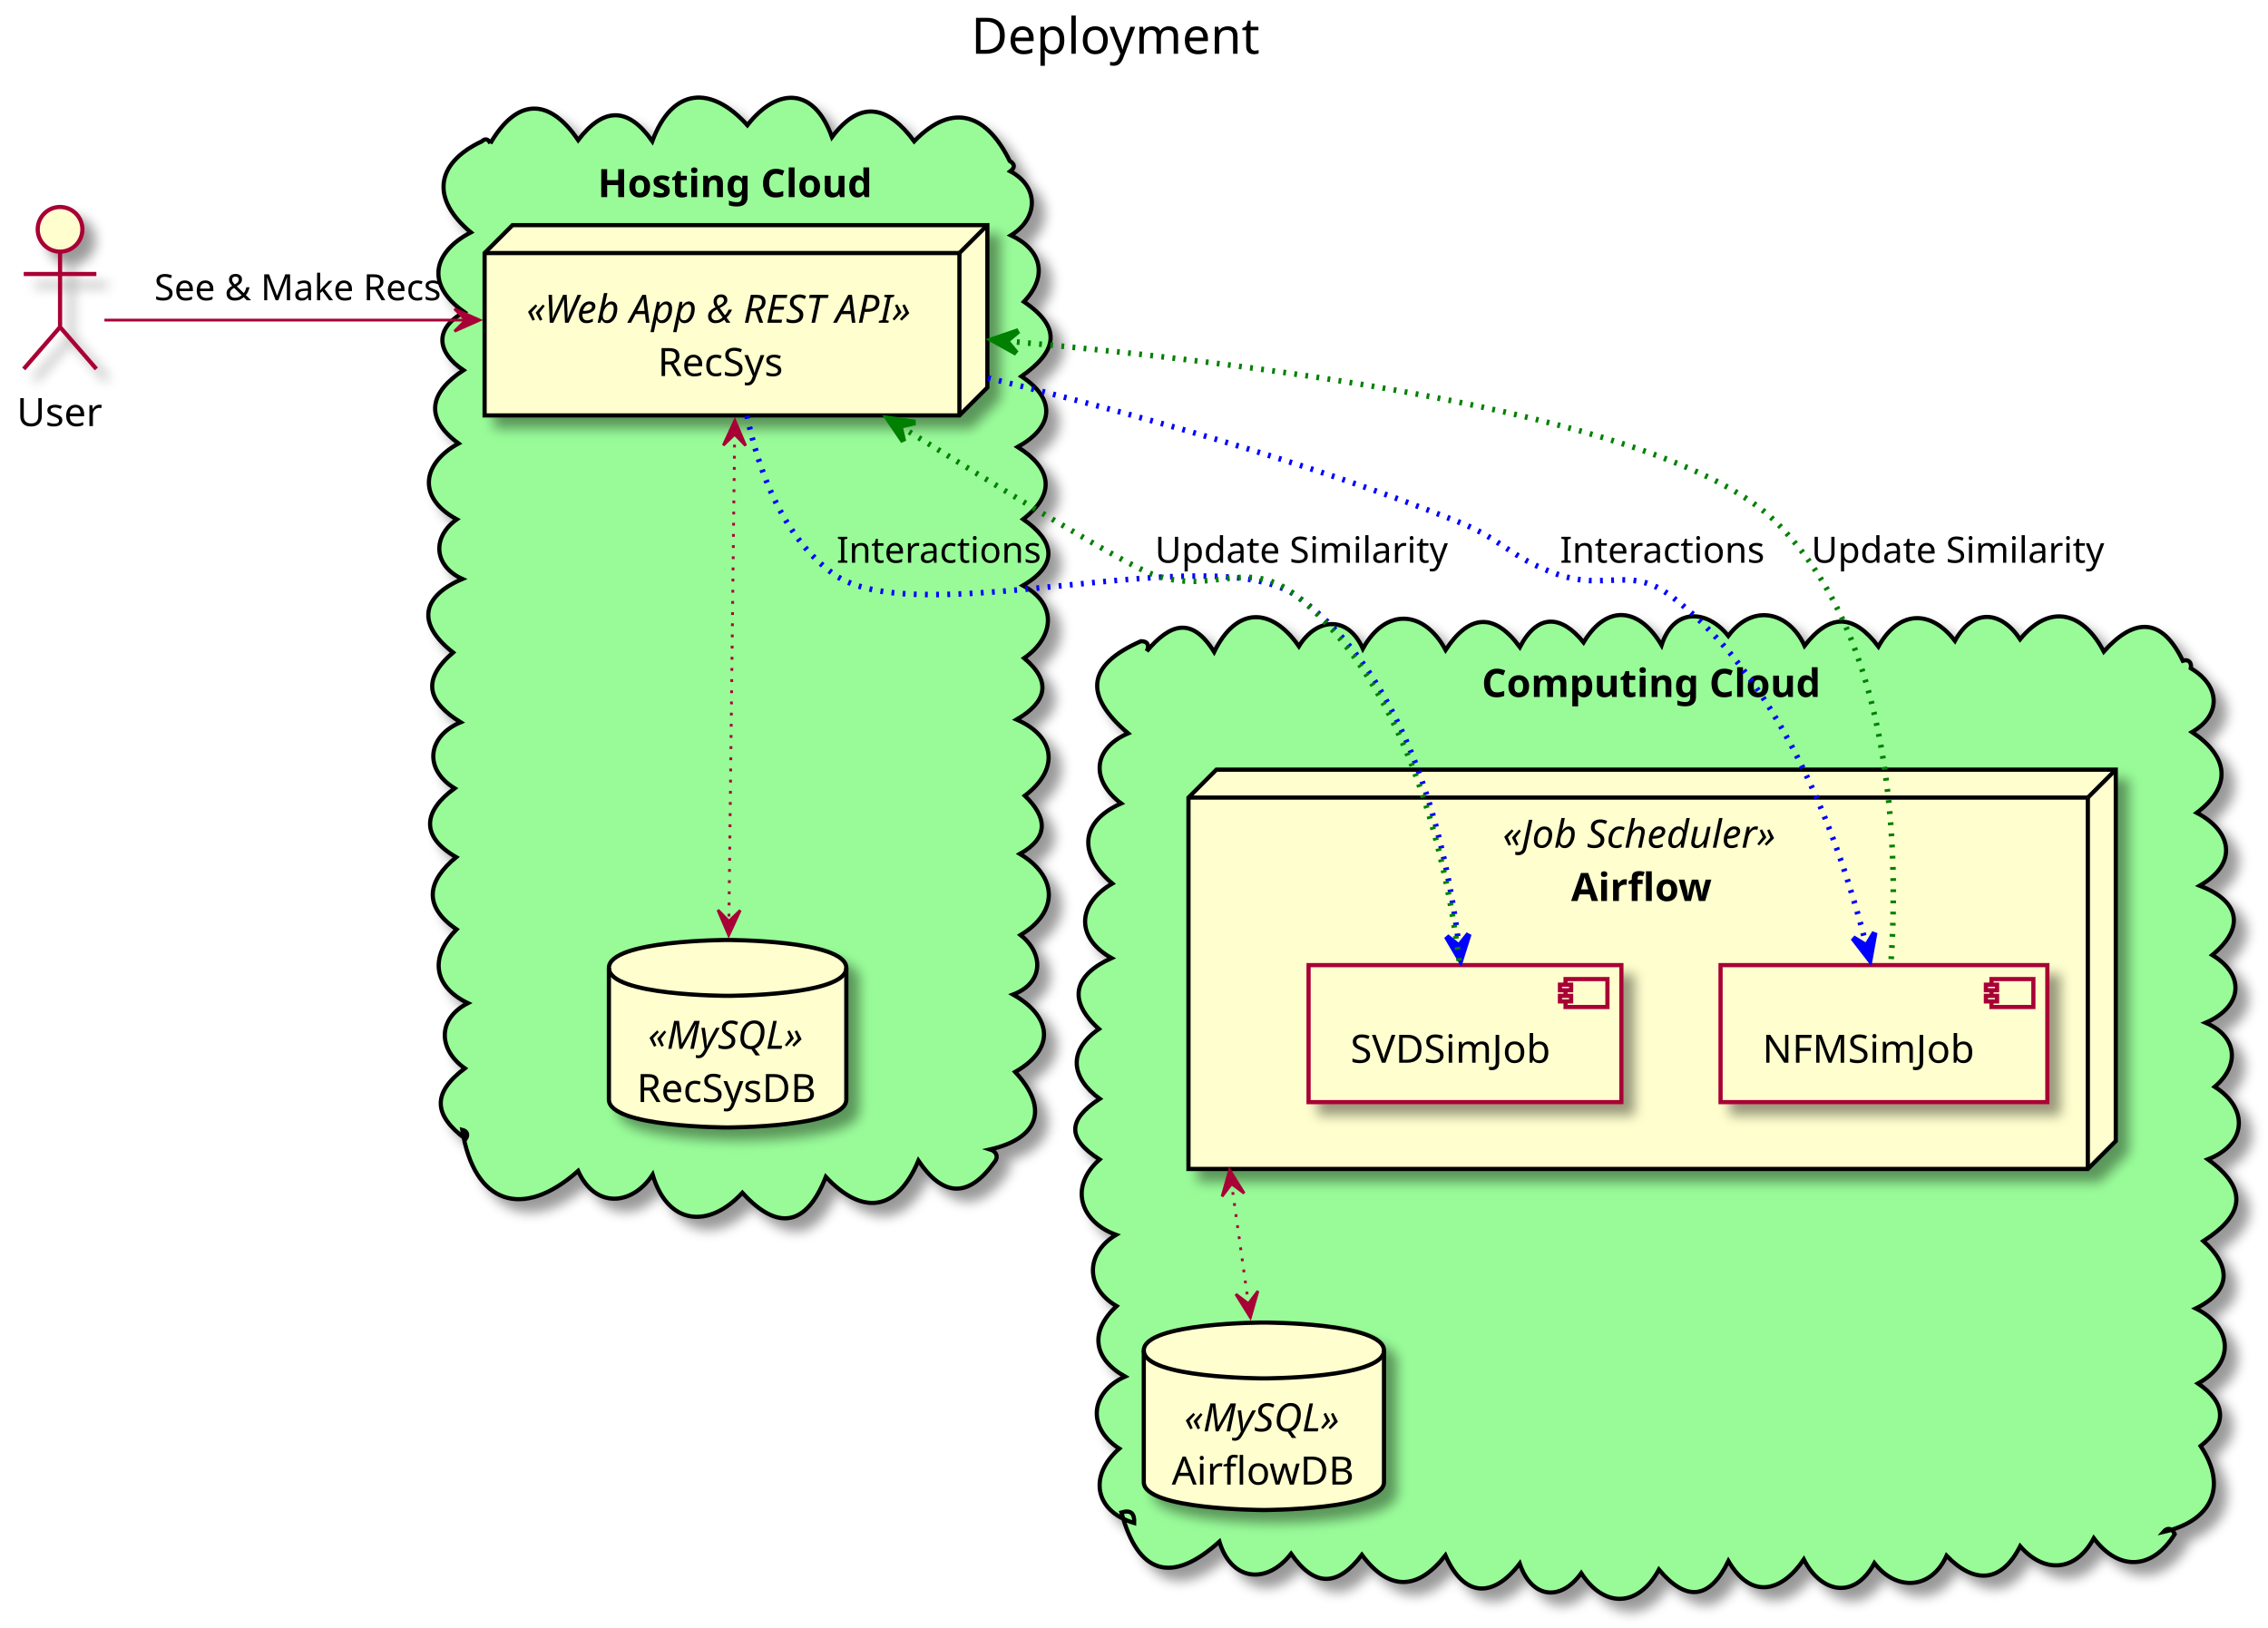
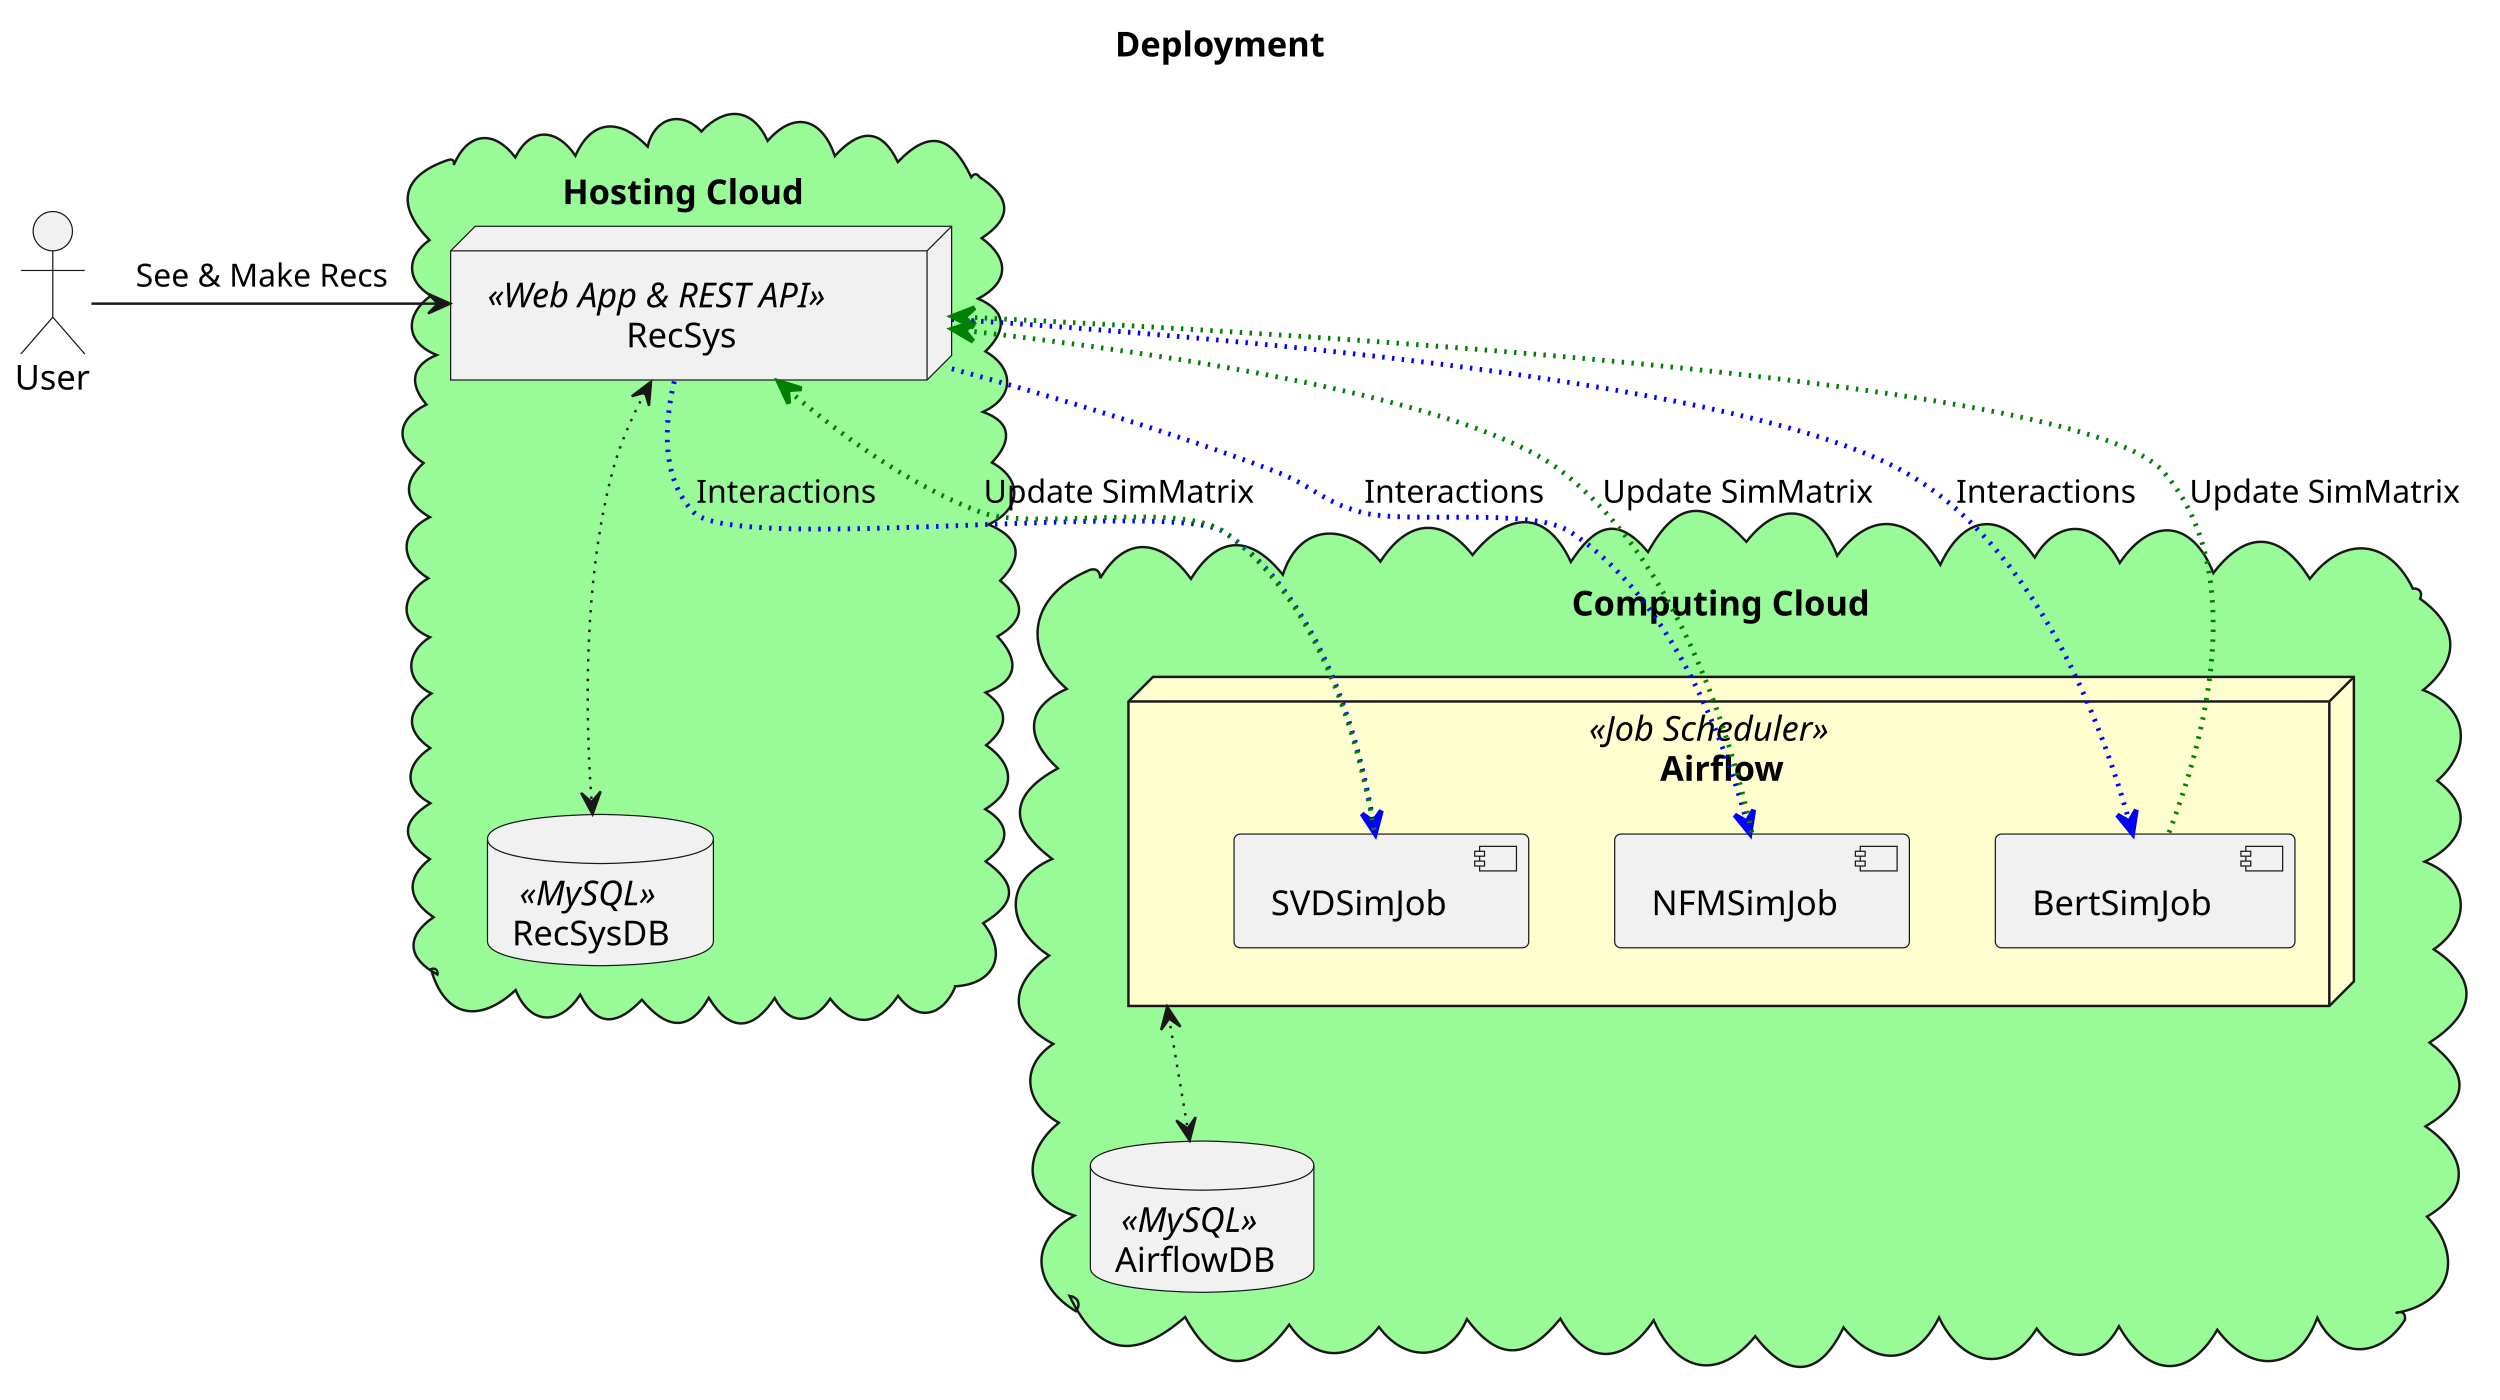
- <svg xmlns="http://www.w3.org/2000/svg" contentScriptType="application/ecmascript" contentStyleType="text/css" height="583px" preserveAspectRatio="none" style="width:812px;height:583px;" version="1.1" viewBox="0 0 812 583" width="812px" zoomAndPan="magnify">
-   <defs>
-     <filter height="300%" id="fqyqwrx94uxef" width="300%" x="-1" y="-1">
-       <feGaussianBlur result="blurOut" stdDeviation="2.0" />
-       <feColorMatrix in="blurOut" result="blurOut2" type="matrix" values="0 0 0 0 0 0 0 0 0 0 0 0 0 0 0 0 0 0 .4 0" />
-       <feOffset dx="4.0" dy="4.0" in="blurOut2" result="blurOut3" />
-       <feBlend in="SourceGraphic" in2="blurOut3" mode="normal" />
-     </filter>
-   </defs>
+ <svg xmlns="http://www.w3.org/2000/svg" contentStyleType="text/css" height="570px" preserveAspectRatio="none" style="width:1018px;height:570px;background:#FFFFFF;" version="1.1" viewBox="0 0 1018 570" width="1018px" zoomAndPan="magnify">
+   <defs />
  <g>
-     <text fill="#000000" font-family="sans-serif" font-size="18" lengthAdjust="spacing" textLength="104" x="347.685" y="19.242">Deployment</text>
-     <path d="M175.551,51.343 C184.943,35.236 196.428,34.645 206.996,50.173 C216.069,38.333 224.813,38.16 233.54,50.552 C240.747,31.151 254.709,30.516 267.581,44.834 C278.406,30.984 291.509,31.228 297.864,49.101 C308.25,35.166 318.253,38.295 327.3,50.603 C341.52,35.872 353.612,41.525 361.5,57.626 C363.364,58.761 363.478,59.978 361.736,61.342 C372.339,67.069 371.55,78.331 361.973,84.267 C373.049,89.506 375.228,98.985 366.592,108.052 C380.741,117.652 378.084,126.074 365.7,134.79 C378.454,143.137 377.008,153.062 364.365,160.068 C376.259,167.589 378.327,176.619 366.312,185.94 C377.458,193.599 379.276,202.115 366.222,209.682 C378.993,216.572 377.159,228.397 366.676,235.694 C376.955,244.326 374.394,251.598 363.971,257.683 C378.329,263.976 379.057,275.798 366.919,284.956 C374.747,292.491 375.807,299.826 365.161,305.803 C378.68,313.929 379.144,326.516 365.39,334.858 C373.758,341.483 373.732,351.976 362.712,356.164 C376.296,363.847 378.303,375.436 363.458,383.883 C375.885,397.282 371.532,407.738 354.5,411.626 C356.759,412.311 357.643,414.4 355.933,416.301 C346.623,429.263 337.507,428.51 328.809,415.659 C321.181,433.74 308.927,435.557 295.668,421.457 C288.818,438.902 278.634,441.193 265.785,427.152 C254.026,439.932 239.126,439.057 233.658,420.668 C226.336,431.811 213.067,432.904 206.978,419.336 C187.074,437.003 169.715,431.193 165.5,404.626 C167.337,405.068 167.72,406.423 166.702,407.91 C155.167,399.327 154.615,391.442 166.41,382.59 C156.97,375.912 156.398,364.957 167.507,359.243 C154.76,353.103 153.999,342.36 163.462,332.819 C151.251,324.493 153.024,315.413 163.328,306.97 C150.292,299.44 151.62,290.392 162.768,282.312 C151.446,275.327 153.18,263.564 164.903,258.661 C153.121,251.33 150.758,243.514 162.2,233.671 C149.409,223.643 150.436,213.828 165.535,207.333 C155.326,202.715 154.515,192.391 163.547,185.982 C149.184,178.218 151.1,165.945 164.175,158.816 C151.441,149.449 154.15,140.317 165.917,132.577 C156.473,126.272 155.171,117.747 166.234,111.754 C152.523,102.159 154.608,90.539 168.571,83.21 C154.397,71.472 155.572,58.614 172.5,50.626 C173.788,49.374 174.898,49.892 175.551,51.343 " fill="#98FB98" filter="url(#fqyqwrx94uxef)" style="stroke:#000000;stroke-width:1.5;" />
-     <text fill="#000000" font-family="sans-serif" font-size="14" font-weight="bold" lengthAdjust="spacing" textLength="99" x="214" y="70.592">Hosting Cloud</text>
-     <path d="M410.546,233.237 C418.836,223.417 426.629,220.524 434.695,233.474 C442.619,217.26 455.078,217.166 465.036,231.45 C471.292,221.28 482.503,220.15 487.935,232.295 C496.123,217.426 509.841,218.427 517.566,232.764 C525.872,220.107 534.867,219.087 544.148,231.739 C550.49,219.588 558.981,220.151 566.956,230.051 C575.593,215.742 587.234,217.994 594.887,231.056 C599.212,217.501 611.244,218.238 618.771,227.739 C627.543,215.931 640.404,219.004 646.077,231.256 C655.2,219.487 663.665,219.866 672.521,231.557 C679.61,218.783 691.001,217.913 699.914,229.507 C706.295,217.851 716.314,218.504 723.252,228.917 C734.294,215.466 746.15,219.785 753.207,233.338 C764.03,221.241 773.916,220.862 781.5,236.626 C783.635,235.919 784.739,237.372 784.376,239.326 C794.607,245.381 795.761,255.72 784.81,262.177 C797.446,270.571 799.619,281.181 786.494,291.075 C799.314,297.824 801.22,309.331 787.578,317.179 C801.536,322.558 804.179,331.931 792.053,342.01 C804.705,349.771 802.081,360.952 789.682,366.266 C801.034,371.106 802.039,381.464 792.926,389.199 C805.293,397.048 804.302,409.823 790.463,415.189 C805.37,425.953 803.174,435.264 788.88,444.447 C798.784,453.308 799.077,462.298 786.154,468.581 C799.334,475.214 800.356,488.025 786.942,495.439 C796.971,502.255 797.609,510.212 787.886,517.86 C798.047,533.183 791.066,544.931 774.5,548.626 C776.069,546.776 777.741,547.414 778.606,549.383 C770.795,562.033 758.706,562.935 749.633,550.862 C743.256,562.807 732.037,563.734 723.268,553.736 C716.509,567.061 706.693,567.232 696.917,557.131 C691.427,569.398 678.861,569.851 671.078,559.784 C663.777,573.236 651.789,570.266 645.815,558.457 C638.061,569.916 627.133,573.218 618.815,559.052 C612.137,572.812 603.721,573.721 593.933,562.101 C586.737,575.403 574.516,576.25 566.125,563.37 C558.518,573.95 548.163,572.135 544.101,559.942 C534.545,572.538 524.003,572.018 517.499,557.001 C507.632,569.574 497.302,569.948 487.597,556.812 C478.855,568.304 470.621,568.418 462.241,556.421 C453.638,567.518 440.891,566.365 436.567,552.091 C419.454,567.508 407.41,563.749 401.5,541.626 C404.99,540.594 406.213,542.088 406.083,545.424 C391.573,541.114 389.84,528.204 400.714,518.779 C389.057,511.2 390.355,498.62 402.786,492.974 C391.282,486.483 390.072,476.761 399.757,467.727 C388.544,461.216 388.473,448.878 399.582,442.214 C386.905,437.604 382.498,425.07 393.672,415.235 C381.9,407.714 382.231,400.979 393.713,393.501 C383.487,385.987 382.141,376.238 393.455,368.502 C381.841,358.091 384.678,349.107 397.955,343.108 C384.793,335.678 385.813,323.576 398.232,316.411 C386.538,306.543 385.981,294.594 401.397,287.716 C390.688,279.727 390.82,268.251 403.891,262.625 C387.986,249.058 388.938,238.239 408.5,229.626 C410.97,229.578 411.623,231.275 410.546,233.237 " fill="#98FB98" filter="url(#fqyqwrx94uxef)" style="stroke:#000000;stroke-width:1.5;" />
-     <text fill="#000000" font-family="sans-serif" font-size="14" font-weight="bold" lengthAdjust="spacing" textLength="122" x="530.5" y="249.592">Computing Cloud</text>
-     <polygon fill="#FEFECE" filter="url(#fqyqwrx94uxef)" points="425.5,285.626,435.5,275.626,757.5,275.626,757.5,408.626,747.5,418.626,425.5,418.626,425.5,285.626" style="stroke:#000000;stroke-width:1.5;" />
-     <line style="stroke:#000000;stroke-width:1.5;" x1="747.5" x2="757.5" y1="285.626" y2="275.626" />
-     <line style="stroke:#000000;stroke-width:1.5;" x1="425.5" x2="747.5" y1="285.626" y2="285.626" />
-     <line style="stroke:#000000;stroke-width:1.5;" x1="747.5" x2="747.5" y1="285.626" y2="418.626" />
-     <text fill="#000000" font-family="sans-serif" font-size="14" font-style="italic" lengthAdjust="spacing" textLength="99" x="538" y="303.592">«Job Scheduler»</text>
-     <text fill="#000000" font-family="sans-serif" font-size="14" font-weight="bold" lengthAdjust="spacing" textLength="50" x="562.5" y="322.66">Airflow</text>
-     <polygon fill="#FEFECE" filter="url(#fqyqwrx94uxef)" points="173.5,90.626,183.5,80.626,353.5,80.626,353.5,138.762,343.5,148.762,173.5,148.762,173.5,90.626" style="stroke:#000000;stroke-width:1.5;" />
-     <line style="stroke:#000000;stroke-width:1.5;" x1="343.5" x2="353.5" y1="90.626" y2="80.626" />
-     <line style="stroke:#000000;stroke-width:1.5;" x1="173.5" x2="343.5" y1="90.626" y2="90.626" />
-     <line style="stroke:#000000;stroke-width:1.5;" x1="343.5" x2="343.5" y1="90.626" y2="148.762" />
-     <text fill="#000000" font-family="sans-serif" font-size="14" font-style="italic" lengthAdjust="spacing" textLength="140" x="188.5" y="115.592">«Web App &amp; REST API»</text>
-     <text fill="#000000" font-family="sans-serif" font-size="14" lengthAdjust="spacing" textLength="46" x="235.5" y="134.66">RecSys</text>
-     <path d="M218,346.626 C218,336.626 260.5,336.626 260.5,336.626 C260.5,336.626 303,336.626 303,346.626 L303,393.762 C303,403.762 260.5,403.762 260.5,403.762 C260.5,403.762 218,403.762 218,393.762 L218,346.626 " fill="#FEFECE" filter="url(#fqyqwrx94uxef)" style="stroke:#000000;stroke-width:1.5;" />
-     <path d="M218,346.626 C218,356.626 260.5,356.626 260.5,356.626 C260.5,356.626 303,356.626 303,346.626 " fill="none" style="stroke:#000000;stroke-width:1.5;" />
-     <text fill="#000000" font-family="sans-serif" font-size="14" font-style="italic" lengthAdjust="spacing" textLength="57" x="232" y="375.592">«MySQL»</text>
-     <text fill="#000000" font-family="sans-serif" font-size="14" lengthAdjust="spacing" textLength="65" x="228" y="394.66">RecSysDB</text>
-     <path d="M409.5,483.626 C409.5,473.626 452.5,473.626 452.5,473.626 C452.5,473.626 495.5,473.626 495.5,483.626 L495.5,530.762 C495.5,540.762 452.5,540.762 452.5,540.762 C452.5,540.762 409.5,540.762 409.5,530.762 L409.5,483.626 " fill="#FEFECE" filter="url(#fqyqwrx94uxef)" style="stroke:#000000;stroke-width:1.5;" />
-     <path d="M409.5,483.626 C409.5,493.626 452.5,493.626 452.5,493.626 C452.5,493.626 495.5,493.626 495.5,483.626 " fill="none" style="stroke:#000000;stroke-width:1.5;" />
-     <text fill="#000000" font-family="sans-serif" font-size="14" font-style="italic" lengthAdjust="spacing" textLength="57" x="424" y="512.592">«MySQL»</text>
-     <text fill="#000000" font-family="sans-serif" font-size="14" lengthAdjust="spacing" textLength="66" x="419.5" y="531.66">AirflowDB</text>
-     <rect fill="#FEFECE" filter="url(#fqyqwrx94uxef)" height="49.068" style="stroke:#A80036;stroke-width:1.5;" width="112" x="468.5" y="345.626" />
-     <rect fill="#FEFECE" height="10" style="stroke:#A80036;stroke-width:1.5;" width="15" x="560.5" y="350.626" />
-     <rect fill="#FEFECE" height="2" style="stroke:#A80036;stroke-width:1.5;" width="4" x="558.5" y="352.626" />
-     <rect fill="#FEFECE" height="2" style="stroke:#A80036;stroke-width:1.5;" width="4" x="558.5" y="356.626" />
-     <text fill="#000000" font-family="sans-serif" font-size="14" lengthAdjust="spacing" textLength="72" x="483.5" y="380.592">SVDSimJob</text>
-     <rect fill="#FEFECE" filter="url(#fqyqwrx94uxef)" height="49.068" style="stroke:#A80036;stroke-width:1.5;" width="117" x="616" y="345.626" />
-     <rect fill="#FEFECE" height="10" style="stroke:#A80036;stroke-width:1.5;" width="15" x="713" y="350.626" />
-     <rect fill="#FEFECE" height="2" style="stroke:#A80036;stroke-width:1.5;" width="4" x="711" y="352.626" />
-     <rect fill="#FEFECE" height="2" style="stroke:#A80036;stroke-width:1.5;" width="4" x="711" y="356.626" />
-     <text fill="#000000" font-family="sans-serif" font-size="14" lengthAdjust="spacing" textLength="77" x="631" y="380.592">NFMSimJob</text>
-     <ellipse cx="21.5" cy="82.126" fill="#FEFECE" filter="url(#fqyqwrx94uxef)" rx="8" ry="8" style="stroke:#A80036;stroke-width:1.5;" />
-     <path d="M21.5,90.126 L21.5,117.126 M8.5,98.126 L34.5,98.126 M21.5,117.126 L8.5,132.126 M21.5,117.126 L34.5,132.126 " fill="none" filter="url(#fqyqwrx94uxef)" style="stroke:#A80036;stroke-width:1.5;" />
-     <text fill="#000000" font-family="sans-serif" font-size="14" lengthAdjust="spacing" textLength="31" x="6" y="152.592">User</text>
-     <path d="M37.38,114.626 C63.65,114.626 118.11,114.626 167.01,114.626 " fill="none" id="User-to-RecSys" style="stroke:#A80036;stroke-width:1.0;" />
-     <polygon fill="#A80036" points="171.73,114.626,162.73,110.626,166.73,114.626,162.73,118.626,171.73,114.626" style="stroke:#A80036;stroke-width:1.0;" />
-     <text fill="#000000" font-family="sans-serif" font-size="13" lengthAdjust="spacing" textLength="100" x="55.25" y="107.523">See &amp; Make Recs</text>
-     <path d="M267.44,148.966 C271.66,168.816 280.41,192.596 298.5,205.626 C328.47,227.206 434.56,192.006 464.5,213.626 C504.86,242.766 518.07,302.976 522.4,339.326 " fill="none" id="RecSys-to-SVDSimJob" style="stroke:#0000FF;stroke-width:2.0;stroke-dasharray:1.0,3.0;" />
-     <polygon fill="#0000FF" points="522.9,343.886,525.873,334.497,522.343,338.917,517.923,335.387,522.9,343.886" style="stroke:#0000FF;stroke-width:2.0;" />
-     <text fill="#000000" font-family="sans-serif" font-size="13" lengthAdjust="spacing" textLength="72" x="299.5" y="201.523">Interactions</text>
-     <path d="M322.11,152.516 C359.45,175.756 402.62,202.036 412.5,205.626 C434.48,213.596 446.28,198.966 464.5,213.626 C505.3,246.466 518.4,310.596 522.57,345.366 " fill="none" id="RecSys-backto-SVDSimJob" style="stroke:#008000;stroke-width:2.0;stroke-dasharray:1.0,3.0;" />
-     <polygon fill="#008000" points="317.93,149.916,323.454,158.07,322.174,152.56,327.684,151.279,317.93,149.916" style="stroke:#008000;stroke-width:2.0;" />
-     <text fill="#000000" font-family="sans-serif" font-size="13" lengthAdjust="spacing" textLength="103" x="413.5" y="201.523">Update Similarity</text>
-     <path d="M353.72,135.356 C403.98,147.606 467.19,165.116 521.5,186.626 C538.32,193.286 540.44,199.606 557.5,205.626 C575.01,211.806 583.77,202.326 598.5,213.626 C639.18,244.836 659.39,303.526 668.35,339.196 " fill="none" id="RecSys-to-NFMSimJob" style="stroke:#0000FF;stroke-width:2.0;stroke-dasharray:1.0,3.0;" />
-     <polygon fill="#0000FF" points="669.44,343.676,671.192,333.984,668.254,338.819,663.42,335.881,669.44,343.676" style="stroke:#0000FF;stroke-width:2.0;" />
-     <text fill="#000000" font-family="sans-serif" font-size="13" lengthAdjust="spacing" textLength="72" x="558.5" y="201.523">Interactions</text>
-     <path d="M360.08,122.106 C456.99,130.636 597.21,149.166 635.5,186.626 C678.69,228.886 679.65,306.426 676.99,345.416 " fill="none" id="RecSys-backto-NFMSimJob" style="stroke:#008000;stroke-width:2.0;stroke-dasharray:1.0,3.0;" />
-     <polygon fill="#008000" points="355.27,121.686,363.881,126.467,360.25,122.128,364.589,118.498,355.27,121.686" style="stroke:#008000;stroke-width:2.0;" />
-     <text fill="#000000" font-family="sans-serif" font-size="13" lengthAdjust="spacing" textLength="103" x="648.5" y="201.523">Update Similarity</text>
-     <path d="M263.03,155.236 C262.47,202.916 261.53,282.496 260.96,329.976 " fill="none" id="RecSys-RecSysDB" style="stroke:#A80036;stroke-width:1.0;stroke-dasharray:1.0,3.0;" />
-     <polygon fill="#A80036" points="260.9,334.936,265.028,325.994,260.971,329.937,257.029,325.88,260.9,334.936" style="stroke:#A80036;stroke-width:1.0;" />
-     <polygon fill="#A80036" points="263.09,150.536,258.962,159.478,263.019,155.536,266.961,159.592,263.09,150.536" style="stroke:#A80036;stroke-width:1.0;" />
-     <path d="M440.236,418.986 C440.259,419.145 440.281,419.305 440.304,419.465 C440.349,419.785 440.394,420.105 440.439,420.426 C441.162,425.563 441.906,430.852 442.653,436.161 C444.147,446.779 445.652,457.478 447.02,467.206 " fill="none" id="Airflow-AirflowDB" style="stroke:#A80036;stroke-width:1.0;stroke-dasharray:1.0,3.0;" />
-     <polygon fill="#A80036" points="447.67,471.816,450.372,462.345,446.971,466.865,442.451,463.464,447.67,471.816" style="stroke:#A80036;stroke-width:1.0;" />
-     <polygon fill="#A80036" points="440.236,418.986,437.53,428.455,440.933,423.937,445.452,427.34,440.236,418.986" style="stroke:#A80036;stroke-width:1.0;" />
+     <text fill="#000000" font-family="sans-serif" font-size="14" font-weight="bold" lengthAdjust="spacing" textLength="96" x="454.004" y="22.995">Deployment</text>
+     <g id="cluster_Hosting Cloud">
+       <path d="M184.76,67.222 C190.369,53.817 201.087,52.56 209.836,64.058 C216.435,51.078 227.076,52.626 234.306,63.409 C241.425,47.584 253.207,48.793 263.714,59.68 C266.403,48.228 277.161,44.514 285.603,53.525 C295.291,43.297 306.303,43.66 312.591,57.36 C323.847,44.558 334.92,48.576 339.951,63.502 C349.412,53.114 358.548,51.215 365.597,65.963 C379.331,51.662 387.979,56.366 395.5,72.14 C396.701,70.569 397.764,70.49 398.929,72.177 C411.144,79.97 413.006,88.324 399.757,96.968 C410.971,105.205 411.184,114.805 398.322,121.641 C410.595,126.899 409.561,135.042 401.247,143.105 C413.275,149.948 413.175,161.852 400.291,167.728 C412.769,172.18 411.546,180.376 403.917,188.361 C417.122,195.541 415.335,207.774 402.548,213.541 C415.081,218.905 417.258,226.428 407.293,236.451 C416.945,244.59 418.429,252.094 406.197,259.178 C415.112,268.753 414.731,277.168 401.35,282.008 C411.186,289.034 410.401,296.206 401.583,303.435 C413.282,311.585 413.749,321.697 401.22,329.511 C412.41,336.245 410.59,343.889 401.36,350.756 C414.442,360.017 413.966,367.719 400.366,375.927 C410.806,388.793 404.645,401.042 388.5,401.64 C388.821,401.528 388.971,401.637 388.923,401.982 C384.027,413.386 374.025,416.709 365.686,405.524 C357.285,417.914 347.488,418.732 338.044,406.704 C331.419,416.626 321.829,418.517 315.452,406.451 C306.608,419.693 297.312,420.696 288.632,406.291 C280.147,421.394 270.629,418.162 261.369,407.098 C252.14,416.793 243.559,419.274 236.261,405.069 C228.177,417.471 216.073,417.944 209.963,403.159 C195.841,416.362 181.296,415.113 175.5,394.64 C177.254,393.944 178.422,395.07 178.129,396.83 C166.1,390.434 164.799,381.513 176.531,373.49 C166.283,366.585 164.732,358.04 175.013,349.818 C163.162,342.003 163.093,334.691 175.194,327.066 C163.589,320.69 165.439,311.002 175.184,304.617 C164.765,297.432 165.635,289.154 175.627,282.375 C164.456,276.849 165.272,265.499 175.08,259.472 C161.714,253.808 163.349,241.834 174.398,235.476 C162.899,228.434 162.149,216.995 175.054,210.597 C164.802,204.852 163.614,196.552 172.448,188.551 C160.953,180.885 160.78,171.142 173.652,164.706 C166.69,156.721 167.142,148.897 177.812,144.55 C164.627,139.329 164.849,127.98 175.442,120.424 C165.273,114.324 165.4,104.365 174.874,97.773 C161.032,83.566 163.267,71.617 182.5,65.14 C184.257,64.591 185.2,65.386 184.76,67.222 " fill="#98FB98" style="stroke:#181818;stroke-width:1.0;" />
+       <text fill="#000000" font-family="sans-serif" font-size="14" font-weight="bold" lengthAdjust="spacing" textLength="113" x="229" y="83.135">Hosting Cloud</text>
+     </g>
+     <g id="cluster_Computing Cloud">
+       <path d="M447.999,235.503 C459.176,216.527 473.967,220.606 484.97,235.691 C496.255,217.407 509.559,218.042 522.373,234.022 C529.542,211.795 549.89,213.461 562.095,228.681 C572.679,212.298 586.66,209.543 599.61,225.977 C613.01,209.366 629.015,206.053 639.644,228.797 C648.957,214.73 657.981,209.029 671.083,224.806 C682.896,203.163 695.234,203.268 711.13,220.613 C724.57,203.266 740.442,205.833 748.092,226.276 C762.542,206.539 779.075,210.815 790.096,229.978 C800.054,208.862 815.476,208.053 828.548,226.989 C838.834,209.466 855.062,213.094 863.178,229.223 C876.073,210.129 892.786,211.751 901.279,233.346 C915.209,215.175 928.877,216.921 940.573,235.721 C954.075,218.024 972.568,219.139 982.5,239.64 C985.285,239.507 986.579,241.19 985.484,243.824 C1001.326,255.169 1001.953,268.627 986.715,281.002 C1005.342,288.291 1006.693,305.519 992.453,317.917 C1008.416,329.9 1002.698,343.773 987.321,350.877 C1005.933,358.038 1006.5,375.863 991.049,386.581 C1011.008,399.684 1006.906,413.169 989.306,424.547 C1005.719,437.177 1005.962,447.688 987.684,458.67 C1003.467,469.643 1007.62,483.876 988.284,495.422 C1003.394,511.498 998.131,530.865 975.5,534.64 C978.006,533.695 979.646,534.533 979.286,537.45 C969.814,552.435 952.305,554.624 943.613,536.607 C935.207,559.072 916.129,559.38 902.892,541.48 C890.394,563.077 873.843,559.656 862.821,540.044 C854.199,556.614 838.851,554.178 829.359,541.025 C816.575,561.072 798.004,554.682 789.595,536.478 C780.047,555.782 763.971,557.146 750.682,540.531 C740.98,560.888 728.237,561.762 714.746,544.112 C699.366,562.889 682.585,558.385 673.393,537.638 C661.596,555.239 646.512,556.785 635.368,536.974 C622.261,553.159 610.608,555.018 597.344,537.148 C589.712,554.816 571.996,554.831 561.514,540.321 C550.482,554.695 535.245,554.679 524.967,539.391 C509.687,560.575 494.686,558.632 482.59,536.291 C462.721,553.503 447.57,552.885 435.5,527.64 C438.994,528.285 440.269,530.973 438.12,533.958 C421.144,523.749 417.998,505.769 437.516,494.993 C416.477,488.47 415.632,469.841 431.168,457.178 C417.641,449.697 414.683,434.527 428.884,425.074 C409.872,415.096 411.021,400.74 427.191,389.107 C410.722,378.599 407.102,359.088 428.438,349.778 C410.791,336.37 410.367,323.901 430.766,312.894 C418.222,301.415 416.243,288.578 434.386,280.531 C415.166,263.666 420.183,242.467 442.5,232.64 C445.239,230.988 448.061,231.776 447.999,235.503 " fill="#98FB98" style="stroke:#181818;stroke-width:1.0;" />
+       <text fill="#000000" font-family="sans-serif" font-size="14" font-weight="bold" lengthAdjust="spacing" textLength="138" x="640" y="250.635">Computing Cloud</text>
+     </g>
+     <g id="cluster_Airflow">
+       <polygon fill="#FEFECE" points="459.5,285.64,469.5,275.64,958.5,275.64,958.5,399.64,948.5,409.64,459.5,409.64,459.5,285.64" style="stroke:#181818;stroke-width:1.0;" />
+       <line style="stroke:#181818;stroke-width:1.0;" x1="948.5" x2="958.5" y1="285.64" y2="275.64" />
+       <line style="stroke:#181818;stroke-width:1.0;" x1="459.5" x2="948.5" y1="285.64" y2="285.64" />
+       <line style="stroke:#181818;stroke-width:1.0;" x1="948.5" x2="948.5" y1="285.64" y2="409.64" />
+       <text fill="#000000" font-family="sans-serif" font-size="14" font-style="italic" lengthAdjust="spacing" textLength="116" x="647" y="301.635">«Job Scheduler»</text>
+       <text fill="#000000" font-family="sans-serif" font-size="14" font-weight="bold" lengthAdjust="spacing" textLength="58" x="676" y="317.932">Airflow</text>
+     </g>
+     <g id="elem_RecSys">
+       <polygon fill="#F1F1F1" points="183.5,102.14,193.5,92.14,387.5,92.14,387.5,144.733,377.5,154.733,183.5,154.733,183.5,102.14" style="stroke:#181818;stroke-width:0.5;" />
+       <line style="stroke:#181818;stroke-width:0.5;" x1="377.5" x2="387.5" y1="102.14" y2="92.14" />
+       <line style="stroke:#181818;stroke-width:0.5;" x1="183.5" x2="377.5" y1="102.14" y2="102.14" />
+       <line style="stroke:#181818;stroke-width:0.5;" x1="377.5" x2="377.5" y1="102.14" y2="154.733" />
+       <text fill="#000000" font-family="sans-serif" font-size="14" font-style="italic" lengthAdjust="spacing" textLength="164" x="198.5" y="125.135">«Web App &amp; REST API»</text>
+       <text fill="#000000" font-family="sans-serif" font-size="14" lengthAdjust="spacing" textLength="51" x="255" y="141.432">RecSys</text>
+     </g>
+     <g id="elem_RecSysDB">
+       <path d="M198.5,341.64 C198.5,331.64 244.5,331.64 244.5,331.64 C244.5,331.64 290.5,331.64 290.5,341.64 L290.5,383.233 C290.5,393.233 244.5,393.233 244.5,393.233 C244.5,393.233 198.5,393.233 198.5,383.233 L198.5,341.64 " fill="#F1F1F1" style="stroke:#181818;stroke-width:0.5;" />
+       <path d="M198.5,341.64 C198.5,351.64 244.5,351.64 244.5,351.64 C244.5,351.64 290.5,351.64 290.5,341.64 " fill="none" style="stroke:#181818;stroke-width:0.5;" />
+       <text fill="#000000" font-family="sans-serif" font-size="14" font-style="italic" lengthAdjust="spacing" textLength="66" x="211.5" y="368.635">«MySQL»</text>
+       <text fill="#000000" font-family="sans-serif" font-size="14" lengthAdjust="spacing" textLength="72" x="208.5" y="384.932">RecSysDB</text>
+     </g>
+     <g id="elem_AirflowDB">
+       <path d="M444,474.64 C444,464.64 489.5,464.64 489.5,464.64 C489.5,464.64 535,464.64 535,474.64 L535,516.233 C535,526.233 489.5,526.233 489.5,526.233 C489.5,526.233 444,526.233 444,516.233 L444,474.64 " fill="#F1F1F1" style="stroke:#181818;stroke-width:0.5;" />
+       <path d="M444,474.64 C444,484.64 489.5,484.64 489.5,484.64 C489.5,484.64 535,484.64 535,474.64 " fill="none" style="stroke:#181818;stroke-width:0.5;" />
+       <text fill="#000000" font-family="sans-serif" font-size="14" font-style="italic" lengthAdjust="spacing" textLength="66" x="456.5" y="501.635">«MySQL»</text>
+       <text fill="#000000" font-family="sans-serif" font-size="14" lengthAdjust="spacing" textLength="71" x="454" y="517.932">AirflowDB</text>
+     </g>
+     <g id="elem_SVDSimJob">
+       <rect fill="#F1F1F1" height="46.297" rx="2.5" ry="2.5" style="stroke:#181818;stroke-width:0.5;" width="120" x="502.5" y="339.64" />
+       <rect fill="#F1F1F1" height="10" style="stroke:#181818;stroke-width:0.5;" width="15" x="602.5" y="344.64" />
+       <rect fill="#F1F1F1" height="2" style="stroke:#181818;stroke-width:0.5;" width="4" x="600.5" y="346.64" />
+       <rect fill="#F1F1F1" height="2" style="stroke:#181818;stroke-width:0.5;" width="4" x="600.5" y="350.64" />
+       <text fill="#000000" font-family="sans-serif" font-size="14" lengthAdjust="spacing" textLength="80" x="517.5" y="372.635">SVDSimJob</text>
+     </g>
+     <g id="elem_NFMSimJob">
+       <rect fill="#F1F1F1" height="46.297" rx="2.5" ry="2.5" style="stroke:#181818;stroke-width:0.5;" width="120" x="657.5" y="339.64" />
+       <rect fill="#F1F1F1" height="10" style="stroke:#181818;stroke-width:0.5;" width="15" x="757.5" y="344.64" />
+       <rect fill="#F1F1F1" height="2" style="stroke:#181818;stroke-width:0.5;" width="4" x="755.5" y="346.64" />
+       <rect fill="#F1F1F1" height="2" style="stroke:#181818;stroke-width:0.5;" width="4" x="755.5" y="350.64" />
+       <text fill="#000000" font-family="sans-serif" font-size="14" lengthAdjust="spacing" textLength="80" x="672.5" y="372.635">NFMSimJob</text>
+     </g>
+     <g id="elem_BertSimJob">
+       <rect fill="#F1F1F1" height="46.297" rx="2.5" ry="2.5" style="stroke:#181818;stroke-width:0.5;" width="122" x="812.5" y="339.64" />
+       <rect fill="#F1F1F1" height="10" style="stroke:#181818;stroke-width:0.5;" width="15" x="914.5" y="344.64" />
+       <rect fill="#F1F1F1" height="2" style="stroke:#181818;stroke-width:0.5;" width="4" x="912.5" y="346.64" />
+       <rect fill="#F1F1F1" height="2" style="stroke:#181818;stroke-width:0.5;" width="4" x="912.5" y="350.64" />
+       <text fill="#000000" font-family="sans-serif" font-size="14" lengthAdjust="spacing" textLength="82" x="827.5" y="372.635">BertSimJob</text>
+     </g>
+     <g id="elem_User">
+       <ellipse cx="21.5" cy="94.14" fill="#F1F1F1" rx="8" ry="8" style="stroke:#181818;stroke-width:0.5;" />
+       <path d="M21.5,102.14 L21.5,129.14 M8.5,110.14 L34.5,110.14 M21.5,129.14 L8.5,144.14 M21.5,129.14 L34.5,144.14 " fill="none" style="stroke:#181818;stroke-width:0.5;" />
+       <text fill="#000000" font-family="sans-serif" font-size="14" lengthAdjust="spacing" textLength="31" x="6" y="158.635">User</text>
+     </g>
+     <g id="link_User_RecSys">
+       <path d="M37.224,123.64 C64.86,123.64 124.326,123.64 178.131,123.64 " fill="none" id="User-to-RecSys" style="stroke:#181818;stroke-width:1.0;" />
+       <polygon fill="#181818" points="183.319,123.64,174.319,119.64,178.319,123.64,174.319,127.64,183.319,123.64" style="stroke:#181818;stroke-width:1.0;" />
+       <text fill="#000000" font-family="sans-serif" font-size="13" lengthAdjust="spacing" textLength="110" x="55.25" y="116.707">See &amp; Make Recs</text>
+     </g>
+     <g id="link_RecSys_SVDSimJob">
+       <path d="M274.565,155.318 C270.332,173.202 269.235,194.875 282.5,208.64 C299.165,225.934 478.625,203.157 498.5,216.64 C537.947,243.401 553.314,300.341 559.126,334.362 " fill="none" id="RecSys-to-SVDSimJob" style="stroke:#0000FF;stroke-width:2.0;stroke-dasharray:1.0,3.0;" />
+       <polygon fill="#0000FF" points="559.979,339.617,562.487,330.093,559.179,334.681,554.591,331.373,559.979,339.617" style="stroke:#0000FF;stroke-width:2.0;" />
+       <text fill="#000000" font-family="sans-serif" font-size="13" lengthAdjust="spacing" textLength="75" x="283.5" y="204.707">Interactions</text>
+     </g>
+     <g id="link_RecSys_SVDSimJob">
+       <path d="M320.846,158.764 C341.931,176.917 370.235,197.697 399.5,208.64 C420.174,216.37 480.509,203.854 498.5,216.64 C539.321,245.652 554.447,306.7 559.781,339.57 " fill="none" id="RecSys-backto-SVDSimJob" style="stroke:#008000;stroke-width:2.0;stroke-dasharray:1.0,3.0;" />
+       <polygon fill="#008000" points="316.994,155.408,321.151,164.336,320.763,158.693,326.407,158.305,316.994,155.408" style="stroke:#008000;stroke-width:2.0;" />
+       <text fill="#000000" font-family="sans-serif" font-size="13" lengthAdjust="spacing" textLength="113" x="400.5" y="204.707">Update SimMatrix</text>
+     </g>
+     <g id="link_RecSys_NFMSimJob">
+       <path d="M387.586,150.161 C428.741,161.438 476.359,175.75 518.5,191.64 C535.056,197.883 537.435,203.963 554.5,208.64 C572.798,213.655 623.688,206.155 639.5,216.64 C680.656,243.932 701.786,300.422 711.176,334.274 " fill="none" id="RecSys-to-NFMSimJob" style="stroke:#0000FF;stroke-width:2.0;stroke-dasharray:1.0,3.0;" />
+       <polygon fill="#0000FF" points="712.584,339.504,714.107,329.773,711.284,334.676,706.382,331.853,712.584,339.504" style="stroke:#0000FF;stroke-width:2.0;" />
+       <text fill="#000000" font-family="sans-serif" font-size="13" lengthAdjust="spacing" textLength="75" x="555.5" y="204.707">Interactions</text>
+     </g>
+     <g id="link_RecSys_NFMSimJob">
+       <path d="M392.755,134.569 C481.254,144.652 598.128,162.919 635.5,191.64 C684.085,228.979 705.444,302.478 713.429,339.385 " fill="none" id="RecSys-backto-NFMSimJob" style="stroke:#008000;stroke-width:2.0;stroke-dasharray:1.0,3.0;" />
+       <polygon fill="#008000" points="387.767,134.006,396.261,138.991,392.735,134.567,397.159,131.042,387.767,134.006" style="stroke:#008000;stroke-width:2.0;" />
+       <text fill="#000000" font-family="sans-serif" font-size="13" lengthAdjust="spacing" textLength="113" x="652.5" y="204.707">Update SimMatrix</text>
+     </g>
+     <g id="link_RecSys_BertSimJob">
+       <path d="M387.517,130.014 C510.836,137.981 709.882,155.99 774.5,191.64 C828.734,221.561 855.811,294.406 866.991,334.342 " fill="none" id="RecSys-to-BertSimJob" style="stroke:#0000FF;stroke-width:2.0;stroke-dasharray:1.0,3.0;" />
+       <polygon fill="#0000FF" points="868.401,339.515,869.894,329.78,867.086,334.691,862.175,331.883,868.401,339.515" style="stroke:#0000FF;stroke-width:2.0;" />
+       <text fill="#000000" font-family="sans-serif" font-size="13" lengthAdjust="spacing" textLength="75" x="796.5" y="204.707">Interactions</text>
+     </g>
+     <g id="link_RecSys_BertSimJob">
+       <path d="M392.983,129.113 C555.586,136.998 848.657,156.01 880.5,191.64 C917.014,232.496 896.936,303.403 883.108,339.358 " fill="none" id="RecSys-backto-BertSimJob" style="stroke:#008000;stroke-width:2.0;stroke-dasharray:1.0,3.0;" />
+       <polygon fill="#008000" points="387.733,128.86,396.531,133.287,392.727,129.1,396.915,125.296,387.733,128.86" style="stroke:#008000;stroke-width:2.0;" />
+       <text fill="#000000" font-family="sans-serif" font-size="13" lengthAdjust="spacing" textLength="113" x="891.5" y="204.707">Update SimMatrix</text>
+     </g>
+     <g id="link_RecSys_RecSysDB">
+       <path d="M262.648,159.877 C257.34,169.772 252.398,180.799 249.5,191.64 C237.362,237.044 238.385,291.707 240.895,326.563 " fill="none" id="RecSys-RecSysDB" style="stroke:#181818;stroke-width:1.0;stroke-dasharray:1.0,3.0;" />
+       <polygon fill="#181818" points="265.107,155.415,257.26,161.367,262.694,159.794,264.267,165.228,265.107,155.415" style="stroke:#181818;stroke-width:1.0;" />
+       <polygon fill="#181818" points="241.275,331.558,244.582,322.281,240.896,326.572,236.605,322.886,241.275,331.558" style="stroke:#181818;stroke-width:1.0;" />
+     </g>
+     <g id="link_Airflow_AirflowDB">
+       <path d="M475.261,409.849 C475.287,410.007 475.314,410.166 475.34,410.324 C475.394,410.641 475.447,410.959 475.5,411.277 C475.608,411.914 475.715,412.553 475.823,413.195 C476.684,418.326 477.569,423.597 478.455,428.869 C480.226,439.415 481.998,449.969 483.589,459.44 " fill="none" id="Airflow-AirflowDB" style="stroke:#181818;stroke-width:1.0;stroke-dasharray:1.0,3.0;" />
+       <polygon fill="#181818" points="475.261,409.849,472.807,419.387,476.089,414.78,480.696,418.062,475.261,409.849" style="stroke:#181818;stroke-width:1.0;" />
+       <polygon fill="#181818" points="484.427,464.432,486.881,454.893,483.599,459.5,478.991,456.218,484.427,464.432" style="stroke:#181818;stroke-width:1.0;" />
+     </g>
  </g>
</svg>
